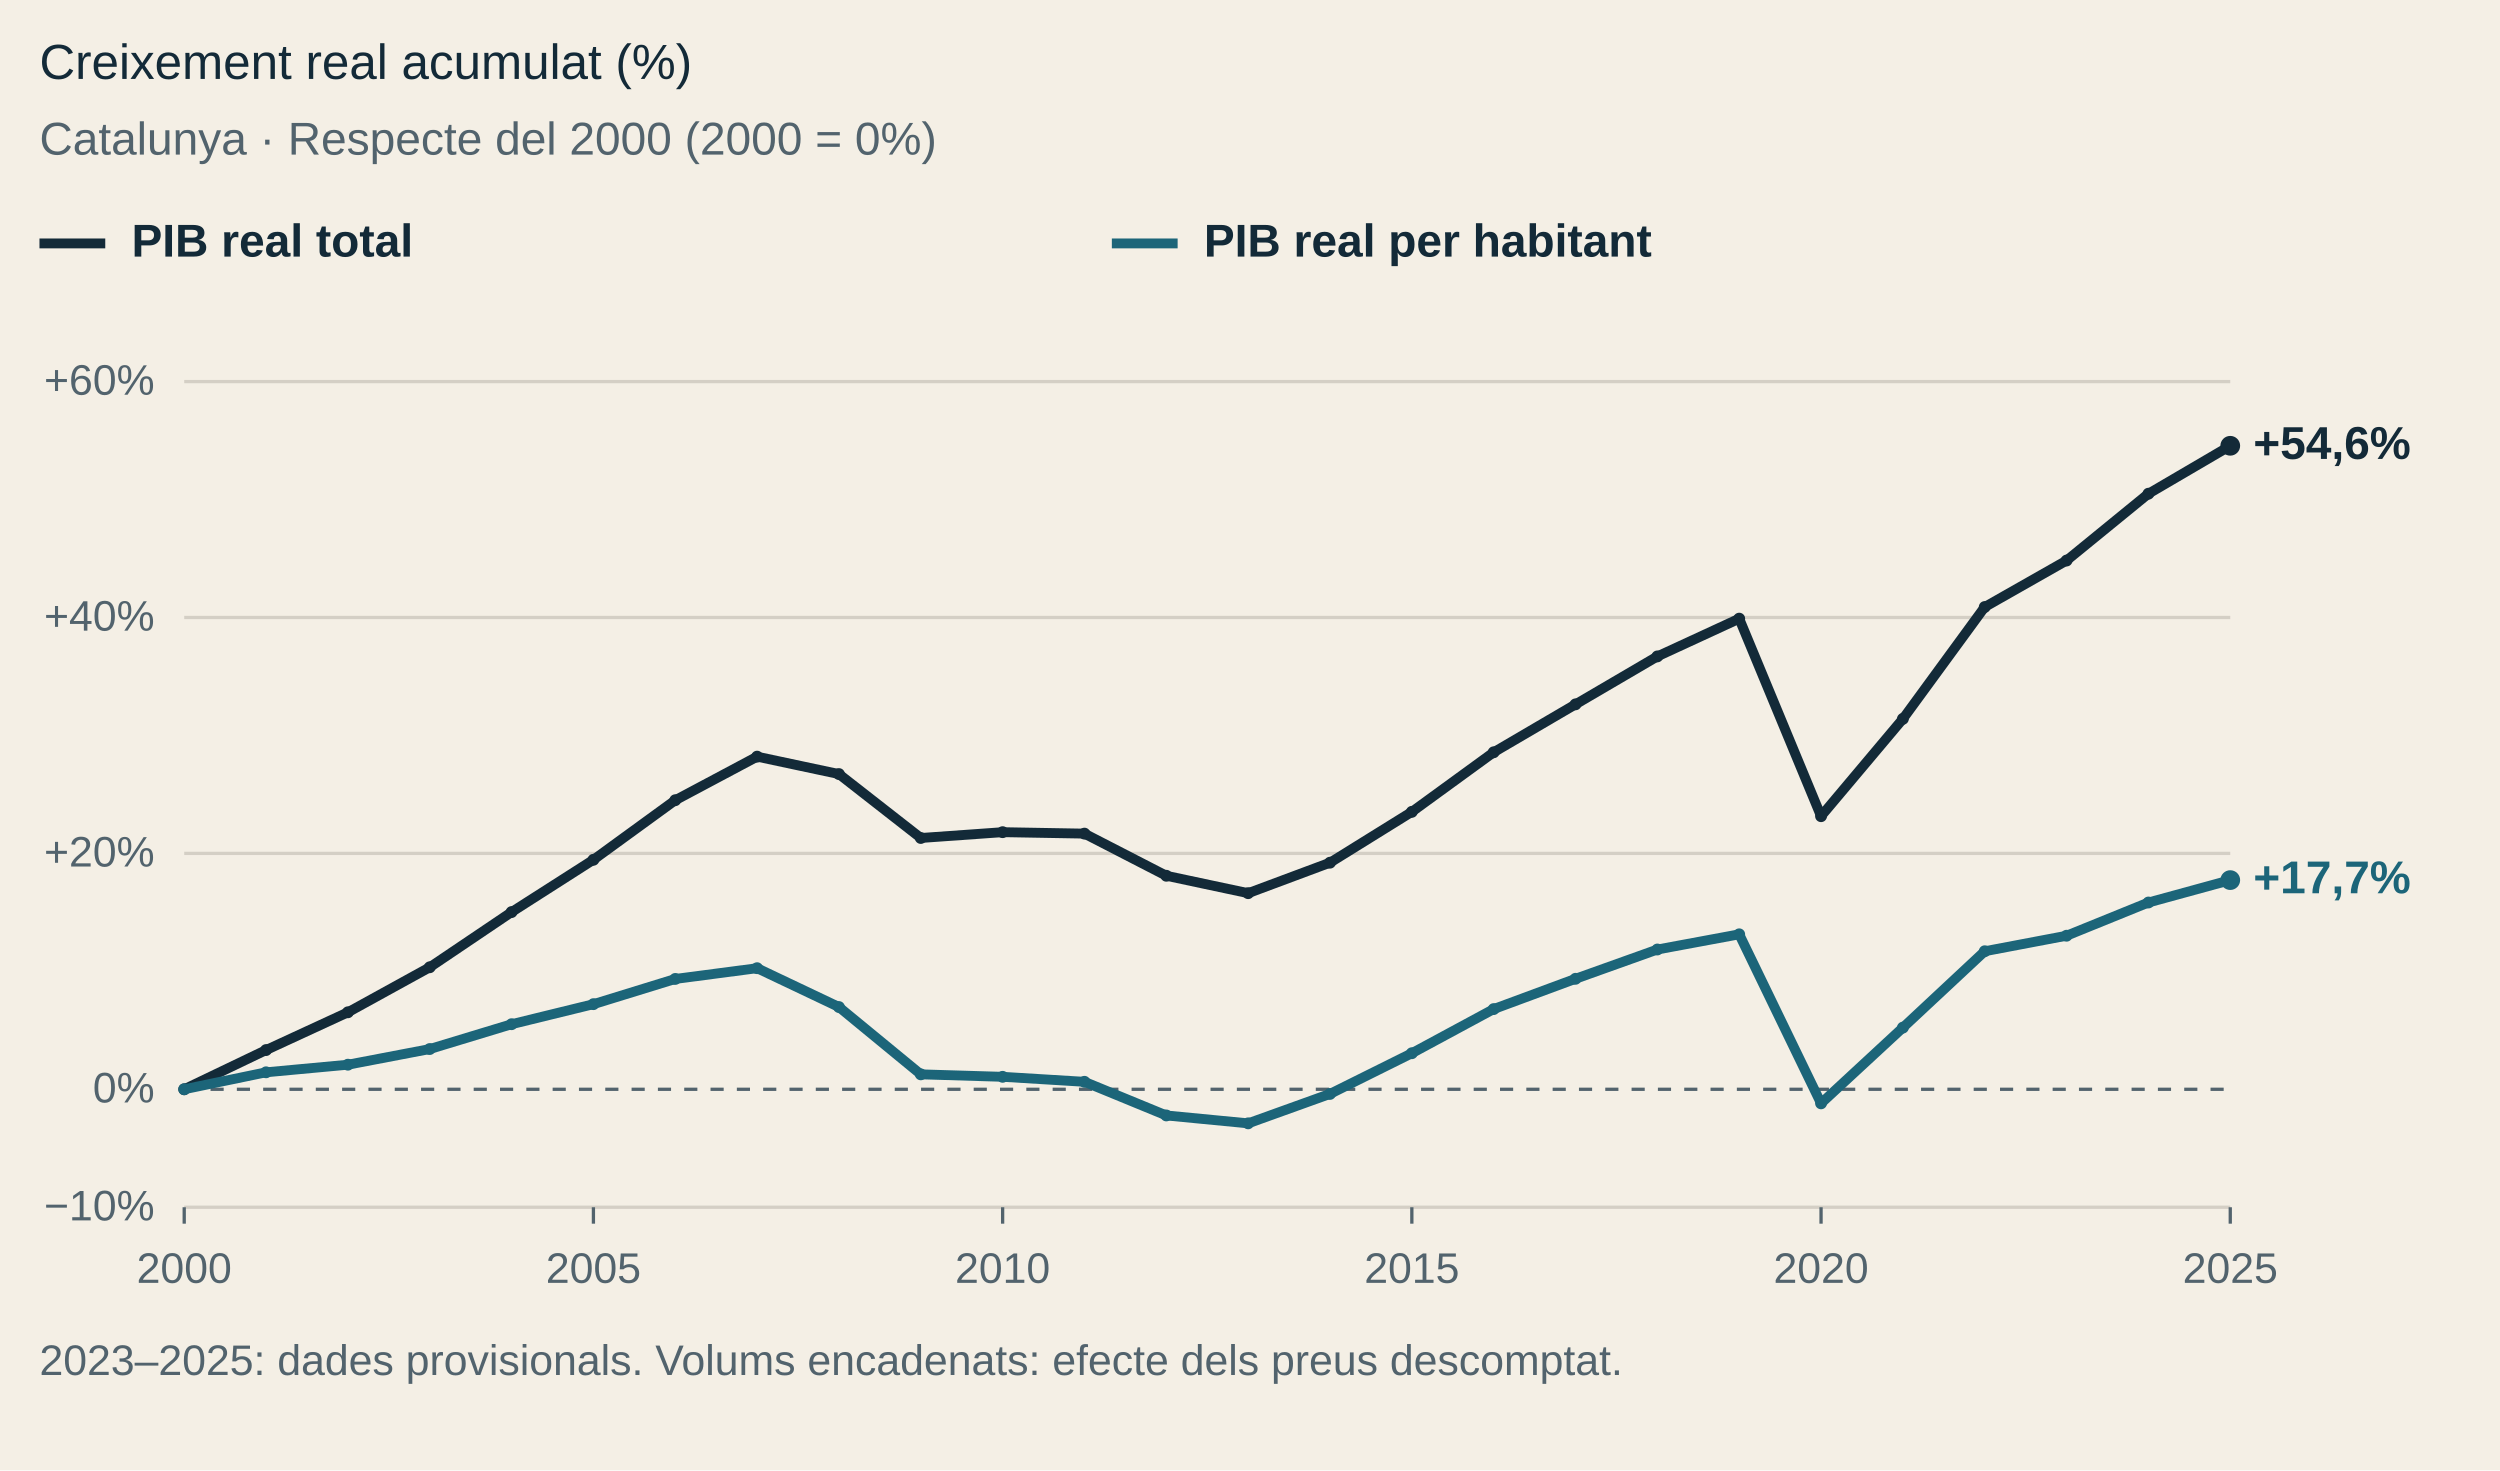
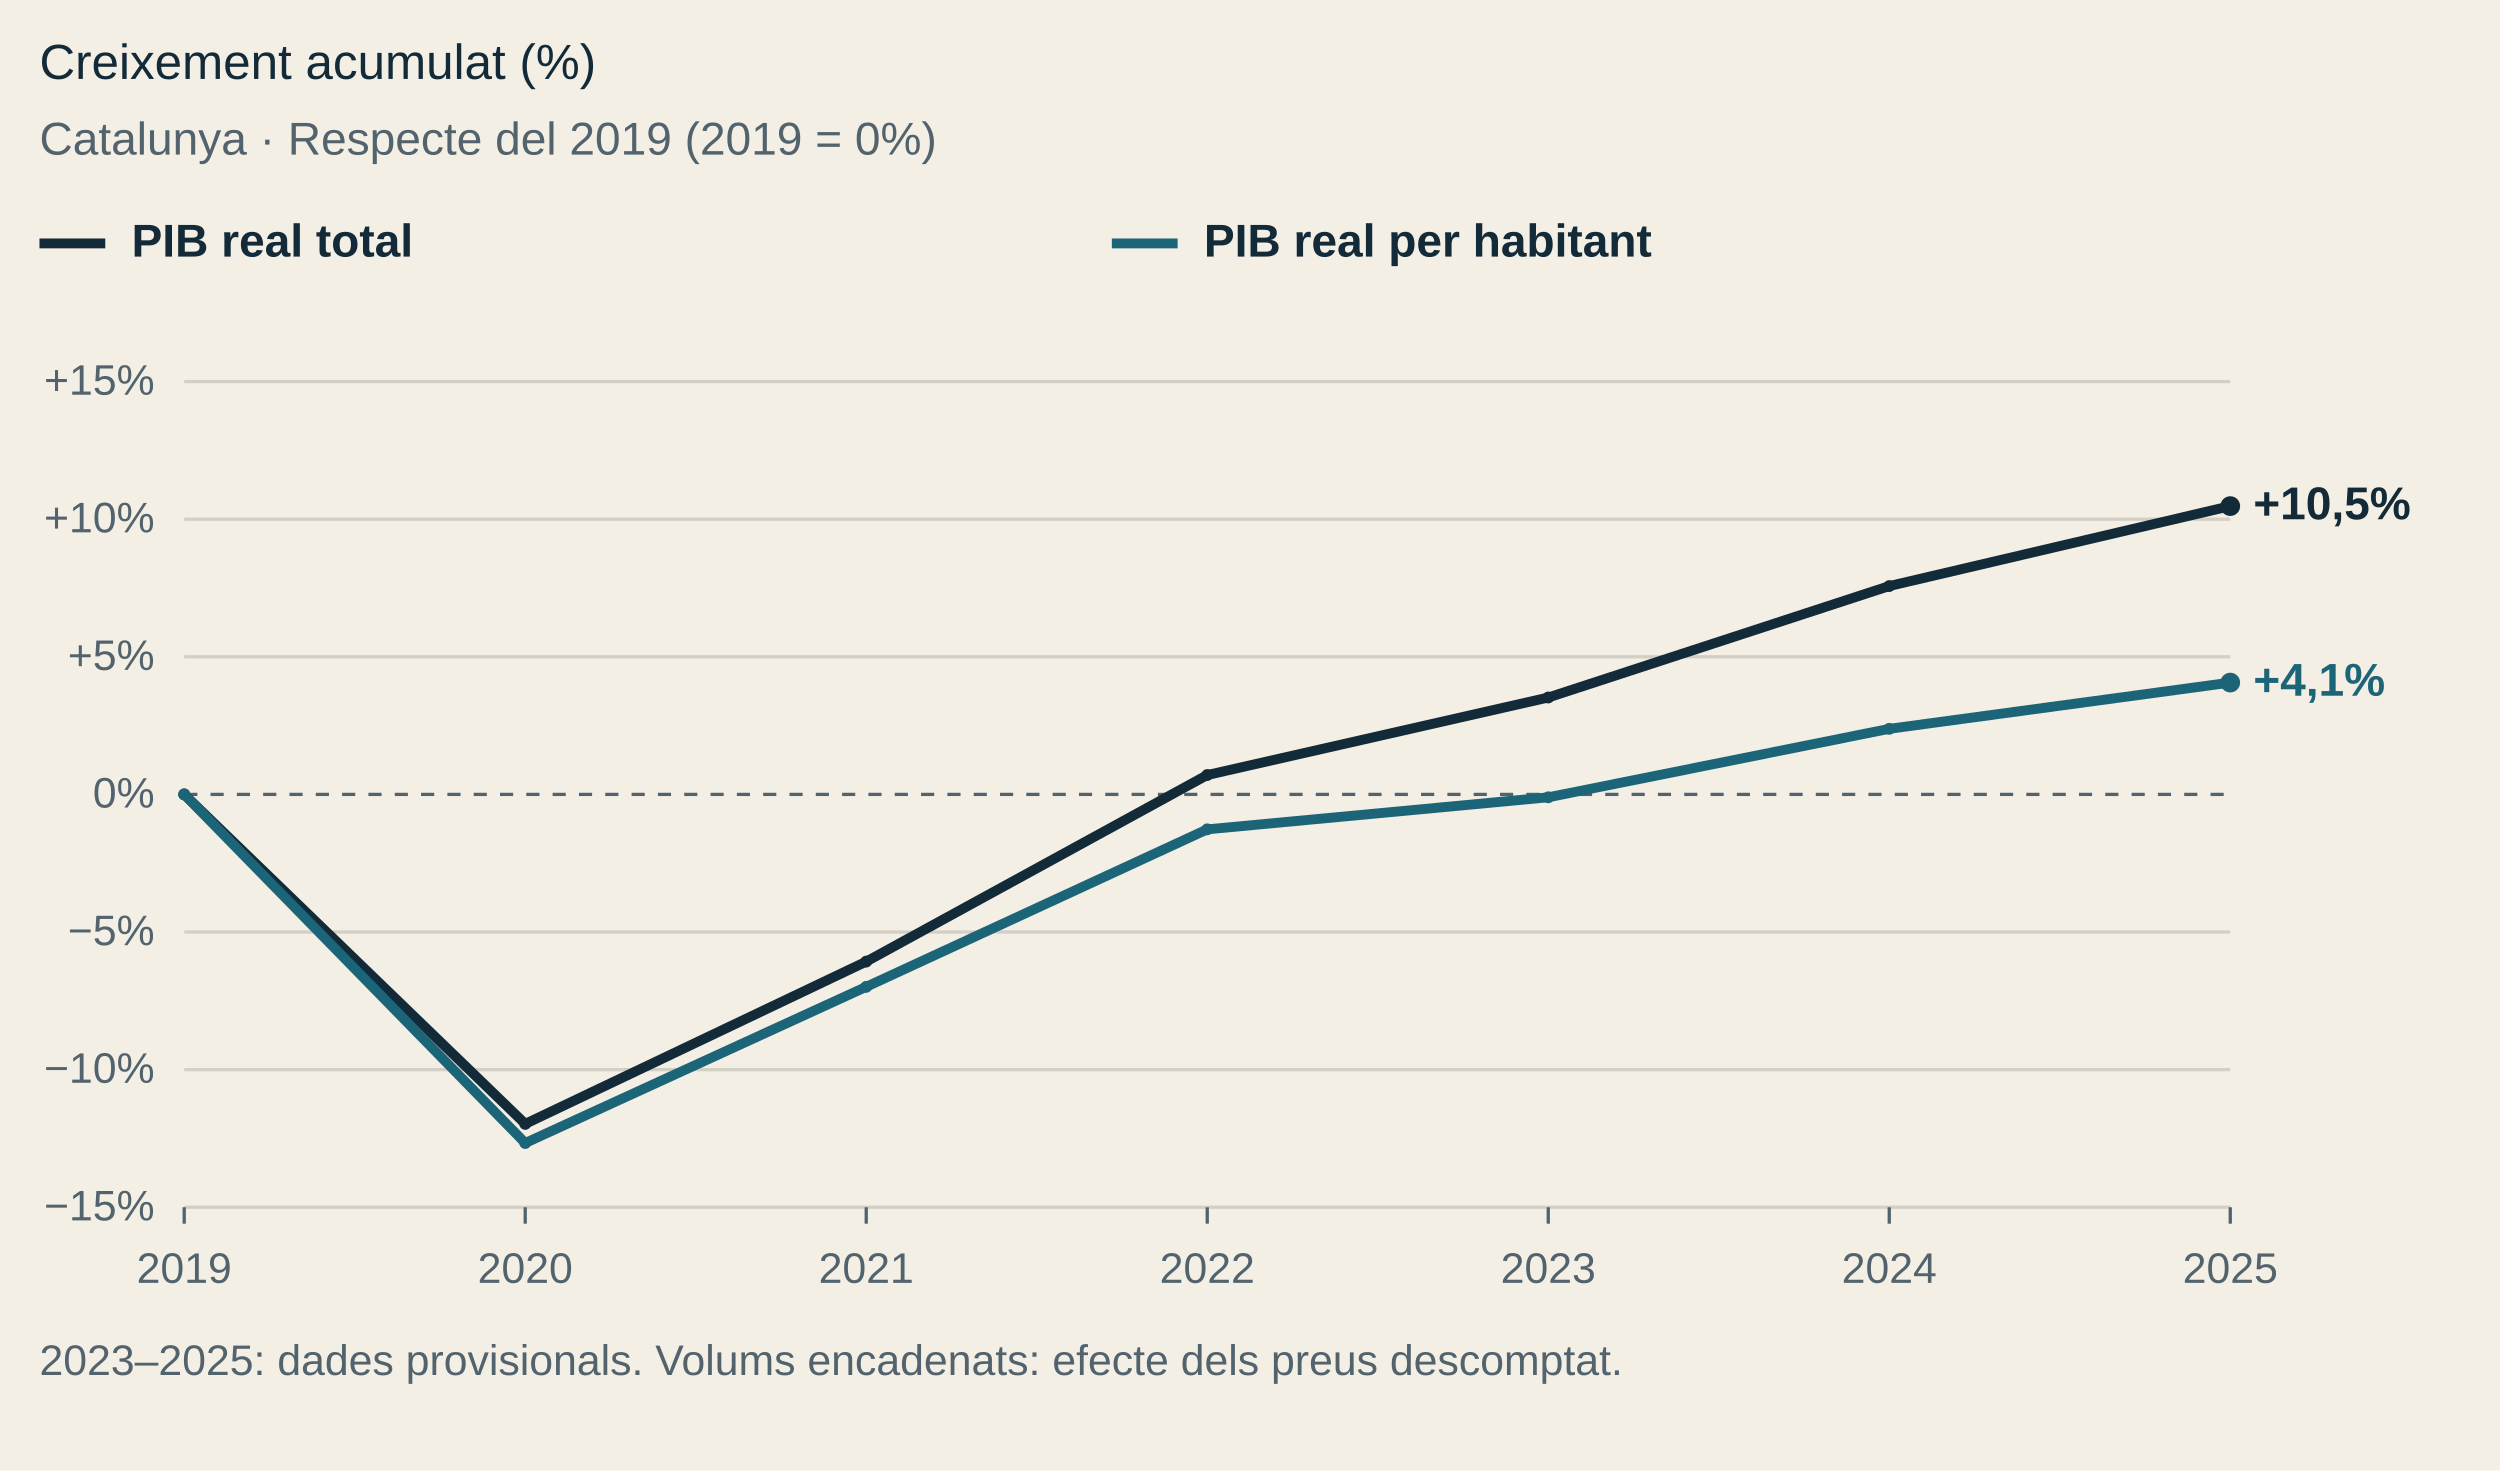
<svg xmlns="http://www.w3.org/2000/svg" width="760" height="447" viewBox="0 0 760 447" role="img" aria-labelledby="chart-title chart-description">
  <rect x="0" y="0" width="760" height="447" fill="#f4efe5" rx="0" />
-   <text x="12" y="24" fill="#132a38" text-anchor="start" font-family="Arial, sans-serif" font-size="15" font-weight="400">Creixement real acumulat (%)</text>
-   <text x="12" y="47" fill="#52636d" text-anchor="start" font-family="Arial, sans-serif" font-size="14" font-weight="400">Catalunya · Respecte del 2000 (2000 = 0%)</text>
+   <text x="12" y="24" fill="#132a38" text-anchor="start" font-family="Arial, sans-serif" font-size="15" font-weight="400">Creixement acumulat (%)</text>
+   <text x="12" y="47" fill="#52636d" text-anchor="start" font-family="Arial, sans-serif" font-size="14" font-weight="400">Catalunya · Respecte del 2019 (2019 = 0%)</text>
  <line x1="12" y1="74" x2="32" y2="74" stroke="#132a38" stroke-width="3" />
  <text x="40" y="78" fill="#132a38" text-anchor="start" font-family="Arial, sans-serif" font-size="14" font-weight="600">PIB real total</text>
  <line x1="338" y1="74" x2="358" y2="74" stroke="#1c6579" stroke-width="3" />
  <text x="366" y="78" fill="#132a38" text-anchor="start" font-family="Arial, sans-serif" font-size="14" font-weight="600">PIB real per habitant</text>
  <line x1="56" y1="367" x2="678" y2="367" stroke="#d4cfc5" stroke-width="1" />
-   <text x="47" y="371" fill="#52636d" text-anchor="end" font-family="Arial, sans-serif" font-size="13" font-weight="400">−10%</text>
-   <line x1="56" y1="331.143" x2="678" y2="331.143" stroke="#52636d" stroke-width="1" stroke-dasharray="4 4" />
-   <text x="47" y="335.143" fill="#52636d" text-anchor="end" font-family="Arial, sans-serif" font-size="13" font-weight="400">0%</text>
-   <line x1="56" y1="259.429" x2="678" y2="259.429" stroke="#d4cfc5" stroke-width="1" />
-   <text x="47" y="263.429" fill="#52636d" text-anchor="end" font-family="Arial, sans-serif" font-size="13" font-weight="400">+20%</text>
-   <line x1="56" y1="187.714" x2="678" y2="187.714" stroke="#d4cfc5" stroke-width="1" />
-   <text x="47" y="191.714" fill="#52636d" text-anchor="end" font-family="Arial, sans-serif" font-size="13" font-weight="400">+40%</text>
+   <text x="47" y="371" fill="#52636d" text-anchor="end" font-family="Arial, sans-serif" font-size="13" font-weight="400">−15%</text>
+   <line x1="56" y1="325.167" x2="678" y2="325.167" stroke="#d4cfc5" stroke-width="1" />
+   <text x="47" y="329.167" fill="#52636d" text-anchor="end" font-family="Arial, sans-serif" font-size="13" font-weight="400">−10%</text>
+   <line x1="56" y1="283.333" x2="678" y2="283.333" stroke="#d4cfc5" stroke-width="1" />
+   <text x="47" y="287.333" fill="#52636d" text-anchor="end" font-family="Arial, sans-serif" font-size="13" font-weight="400">−5%</text>
+   <line x1="56" y1="241.5" x2="678" y2="241.5" stroke="#52636d" stroke-width="1" stroke-dasharray="4 4" />
+   <text x="47" y="245.5" fill="#52636d" text-anchor="end" font-family="Arial, sans-serif" font-size="13" font-weight="400">0%</text>
+   <line x1="56" y1="199.667" x2="678" y2="199.667" stroke="#d4cfc5" stroke-width="1" />
+   <text x="47" y="203.667" fill="#52636d" text-anchor="end" font-family="Arial, sans-serif" font-size="13" font-weight="400">+5%</text>
+   <line x1="56" y1="157.833" x2="678" y2="157.833" stroke="#d4cfc5" stroke-width="1" />
+   <text x="47" y="161.833" fill="#52636d" text-anchor="end" font-family="Arial, sans-serif" font-size="13" font-weight="400">+10%</text>
  <line x1="56" y1="116" x2="678" y2="116" stroke="#d4cfc5" stroke-width="1" />
-   <text x="47" y="120" fill="#52636d" text-anchor="end" font-family="Arial, sans-serif" font-size="13" font-weight="400">+60%</text>
+   <text x="47" y="120" fill="#52636d" text-anchor="end" font-family="Arial, sans-serif" font-size="13" font-weight="400">+15%</text>
  <line x1="56" y1="367" x2="56" y2="372" stroke="#52636d" stroke-width="1" />
-   <text x="56" y="390" fill="#52636d" text-anchor="middle" font-family="Arial, sans-serif" font-size="13" font-weight="400">2000</text>
-   <line x1="180.4" y1="367" x2="180.4" y2="372" stroke="#52636d" stroke-width="1" />
-   <text x="180.4" y="390" fill="#52636d" text-anchor="middle" font-family="Arial, sans-serif" font-size="13" font-weight="400">2005</text>
-   <line x1="304.8" y1="367" x2="304.8" y2="372" stroke="#52636d" stroke-width="1" />
-   <text x="304.8" y="390" fill="#52636d" text-anchor="middle" font-family="Arial, sans-serif" font-size="13" font-weight="400">2010</text>
-   <line x1="429.2" y1="367" x2="429.2" y2="372" stroke="#52636d" stroke-width="1" />
-   <text x="429.2" y="390" fill="#52636d" text-anchor="middle" font-family="Arial, sans-serif" font-size="13" font-weight="400">2015</text>
-   <line x1="553.6" y1="367" x2="553.6" y2="372" stroke="#52636d" stroke-width="1" />
-   <text x="553.6" y="390" fill="#52636d" text-anchor="middle" font-family="Arial, sans-serif" font-size="13" font-weight="400">2020</text>
+   <text x="56" y="390" fill="#52636d" text-anchor="middle" font-family="Arial, sans-serif" font-size="13" font-weight="400">2019</text>
+   <line x1="159.667" y1="367" x2="159.667" y2="372" stroke="#52636d" stroke-width="1" />
+   <text x="159.667" y="390" fill="#52636d" text-anchor="middle" font-family="Arial, sans-serif" font-size="13" font-weight="400">2020</text>
+   <line x1="263.333" y1="367" x2="263.333" y2="372" stroke="#52636d" stroke-width="1" />
+   <text x="263.333" y="390" fill="#52636d" text-anchor="middle" font-family="Arial, sans-serif" font-size="13" font-weight="400">2021</text>
+   <line x1="367" y1="367" x2="367" y2="372" stroke="#52636d" stroke-width="1" />
+   <text x="367" y="390" fill="#52636d" text-anchor="middle" font-family="Arial, sans-serif" font-size="13" font-weight="400">2022</text>
+   <line x1="470.667" y1="367" x2="470.667" y2="372" stroke="#52636d" stroke-width="1" />
+   <text x="470.667" y="390" fill="#52636d" text-anchor="middle" font-family="Arial, sans-serif" font-size="13" font-weight="400">2023</text>
+   <line x1="574.333" y1="367" x2="574.333" y2="372" stroke="#52636d" stroke-width="1" />
+   <text x="574.333" y="390" fill="#52636d" text-anchor="middle" font-family="Arial, sans-serif" font-size="13" font-weight="400">2024</text>
  <line x1="678" y1="367" x2="678" y2="372" stroke="#52636d" stroke-width="1" />
  <text x="678" y="390" fill="#52636d" text-anchor="middle" font-family="Arial, sans-serif" font-size="13" font-weight="400">2025</text>
-   <path d="M56.00,331.14 L80.88,319.22 L105.76,307.74 L130.64,294.05 L155.52,277.27 L180.40,261.37 L205.28,243.27 L230.16,230.02 L255.04,235.32 L279.92,254.75 L304.80,252.98 L329.68,253.42 L354.56,266.23 L379.44,271.53 L404.32,262.25 L429.20,246.80 L454.08,228.69 L478.96,214.12 L503.84,199.55 L528.72,188.07 L553.60,248.12 L578.48,218.54 L603.36,184.53 L628.24,170.40 L653.12,150.09 L678.00,135.52" fill="none" stroke="#132a38" stroke-width="3" stroke-linecap="round" stroke-linejoin="round" />
-   <circle cx="56" cy="331.143" r="1.8" fill="#132a38" />
-   <circle cx="80.88" cy="319.22" r="1.8" fill="#132a38" />
-   <circle cx="105.76" cy="307.739" r="1.8" fill="#132a38" />
-   <circle cx="130.64" cy="294.049" r="1.8" fill="#132a38" />
-   <circle cx="155.52" cy="277.269" r="1.8" fill="#132a38" />
-   <circle cx="180.4" cy="261.372" r="1.8" fill="#132a38" />
-   <circle cx="205.28" cy="243.266" r="1.8" fill="#132a38" />
-   <circle cx="230.16" cy="230.019" r="1.8" fill="#132a38" />
-   <circle cx="255.04" cy="235.318" r="1.8" fill="#132a38" />
-   <circle cx="279.92" cy="254.748" r="1.8" fill="#132a38" />
-   <circle cx="304.8" cy="252.981" r="1.8" fill="#132a38" />
-   <circle cx="329.68" cy="253.423" r="1.8" fill="#132a38" />
-   <circle cx="354.56" cy="266.229" r="1.8" fill="#132a38" />
-   <circle cx="379.44" cy="271.528" r="1.8" fill="#132a38" />
-   <circle cx="404.32" cy="262.255" r="1.8" fill="#132a38" />
-   <circle cx="429.2" cy="246.799" r="1.8" fill="#132a38" />
-   <circle cx="454.08" cy="228.694" r="1.8" fill="#132a38" />
-   <circle cx="478.96" cy="214.121" r="1.8" fill="#132a38" />
-   <circle cx="503.84" cy="199.549" r="1.8" fill="#132a38" />
-   <circle cx="528.72" cy="188.068" r="1.8" fill="#132a38" />
-   <circle cx="553.6" cy="248.124" r="1.8" fill="#132a38" />
-   <circle cx="578.48" cy="218.537" r="1.8" fill="#132a38" />
-   <circle cx="603.36" cy="184.535" r="1.8" fill="#132a38" />
-   <circle cx="628.24" cy="170.404" r="1.8" fill="#132a38" />
-   <circle cx="653.12" cy="150.091" r="1.8" fill="#132a38" />
-   <circle cx="678" cy="135.518" r="1.8" fill="#132a38" />
-   <circle cx="678" cy="135.518" r="3" fill="#132a38" />
-   <text x="685" y="139.518" fill="#132a38" text-anchor="start" font-family="Arial, sans-serif" font-size="14" font-weight="700">+54,6%</text>
-   <path d="M56.00,331.14 L80.88,325.98 L105.76,323.67 L130.64,318.91 L155.52,311.36 L180.40,305.27 L205.28,297.60 L230.16,294.33 L255.04,306.14 L279.92,326.60 L304.80,327.35 L329.68,328.87 L354.56,339.10 L379.44,341.50 L404.32,332.55 L429.20,320.18 L454.08,306.76 L478.96,297.55 L503.84,288.65 L528.72,284.03 L553.60,335.42 L578.48,312.40 L603.36,289.18 L628.24,284.46 L653.12,274.36 L678.00,267.55" fill="none" stroke="#1c6579" stroke-width="3" stroke-linecap="round" stroke-linejoin="round" />
-   <circle cx="56" cy="331.143" r="1.8" fill="#1c6579" />
-   <circle cx="80.88" cy="325.98" r="1.8" fill="#1c6579" />
-   <circle cx="105.76" cy="323.669" r="1.8" fill="#1c6579" />
-   <circle cx="130.64" cy="318.908" r="1.8" fill="#1c6579" />
-   <circle cx="155.52" cy="311.36" r="1.8" fill="#1c6579" />
-   <circle cx="180.4" cy="305.265" r="1.8" fill="#1c6579" />
-   <circle cx="205.28" cy="297.596" r="1.8" fill="#1c6579" />
-   <circle cx="230.16" cy="294.331" r="1.8" fill="#1c6579" />
-   <circle cx="255.04" cy="306.144" r="1.8" fill="#1c6579" />
-   <circle cx="279.92" cy="326.599" r="1.8" fill="#1c6579" />
-   <circle cx="304.8" cy="327.353" r="1.8" fill="#1c6579" />
-   <circle cx="329.68" cy="328.868" r="1.8" fill="#1c6579" />
-   <circle cx="354.56" cy="339.097" r="1.8" fill="#1c6579" />
-   <circle cx="379.44" cy="341.498" r="1.8" fill="#1c6579" />
-   <circle cx="404.32" cy="332.555" r="1.8" fill="#1c6579" />
-   <circle cx="429.2" cy="320.182" r="1.8" fill="#1c6579" />
-   <circle cx="454.08" cy="306.764" r="1.8" fill="#1c6579" />
-   <circle cx="478.96" cy="297.553" r="1.8" fill="#1c6579" />
-   <circle cx="503.84" cy="288.647" r="1.8" fill="#1c6579" />
-   <circle cx="528.72" cy="284.033" r="1.8" fill="#1c6579" />
-   <circle cx="553.6" cy="335.42" r="1.8" fill="#1c6579" />
-   <circle cx="578.48" cy="312.395" r="1.8" fill="#1c6579" />
-   <circle cx="603.36" cy="289.181" r="1.8" fill="#1c6579" />
-   <circle cx="628.24" cy="284.461" r="1.8" fill="#1c6579" />
-   <circle cx="653.12" cy="274.365" r="1.8" fill="#1c6579" />
-   <circle cx="678" cy="267.551" r="1.8" fill="#1c6579" />
-   <circle cx="678" cy="267.551" r="3" fill="#1c6579" />
-   <text x="685" y="271.551" fill="#1c6579" text-anchor="start" font-family="Arial, sans-serif" font-size="14" font-weight="700">+17,7%</text>
+   <path d="M56.00,241.50 L159.67,341.66 L263.33,292.32 L367.00,235.61 L470.67,212.04 L574.33,178.16 L678.00,153.86" fill="none" stroke="#132a38" stroke-width="3" stroke-linecap="round" stroke-linejoin="round" />
+   <circle cx="56" cy="241.5" r="1.8" fill="#132a38" />
+   <circle cx="159.667" cy="341.664" r="1.8" fill="#132a38" />
+   <circle cx="263.333" cy="292.319" r="1.8" fill="#132a38" />
+   <circle cx="367" cy="235.608" r="1.8" fill="#132a38" />
+   <circle cx="470.667" cy="212.04" r="1.8" fill="#132a38" />
+   <circle cx="574.333" cy="178.161" r="1.8" fill="#132a38" />
+   <circle cx="678" cy="153.856" r="1.8" fill="#132a38" />
+   <circle cx="678" cy="153.856" r="3" fill="#132a38" />
+   <path d="M56.00,241.50 L159.67,347.48 L263.33,299.99 L367.00,252.12 L470.67,242.38 L574.33,221.56 L678.00,207.51" fill="none" stroke="#1c6579" stroke-width="3" stroke-linecap="round" stroke-linejoin="round" />
+   <circle cx="56" cy="241.5" r="1.8" fill="#1c6579" />
+   <circle cx="159.667" cy="347.481" r="1.8" fill="#1c6579" />
+   <circle cx="263.333" cy="299.994" r="1.8" fill="#1c6579" />
+   <circle cx="367" cy="252.118" r="1.8" fill="#1c6579" />
+   <circle cx="470.667" cy="242.383" r="1.8" fill="#1c6579" />
+   <circle cx="574.333" cy="221.561" r="1.8" fill="#1c6579" />
+   <circle cx="678" cy="207.508" r="1.8" fill="#1c6579" />
+   <circle cx="678" cy="207.508" r="3" fill="#1c6579" />
+   <text x="685" y="157.856" fill="#132a38" text-anchor="start" font-family="Arial, sans-serif" font-size="14" font-weight="700">+10,5%</text>
+   <text x="685" y="211.508" fill="#1c6579" text-anchor="start" font-family="Arial, sans-serif" font-size="14" font-weight="700">+4,1%</text>
  <text x="12" y="418" fill="#52636d" text-anchor="start" font-family="Arial, sans-serif" font-size="13" font-weight="400">2023–2025: dades provisionals. Volums encadenats: efecte dels preus descomptat.</text>
</svg>
